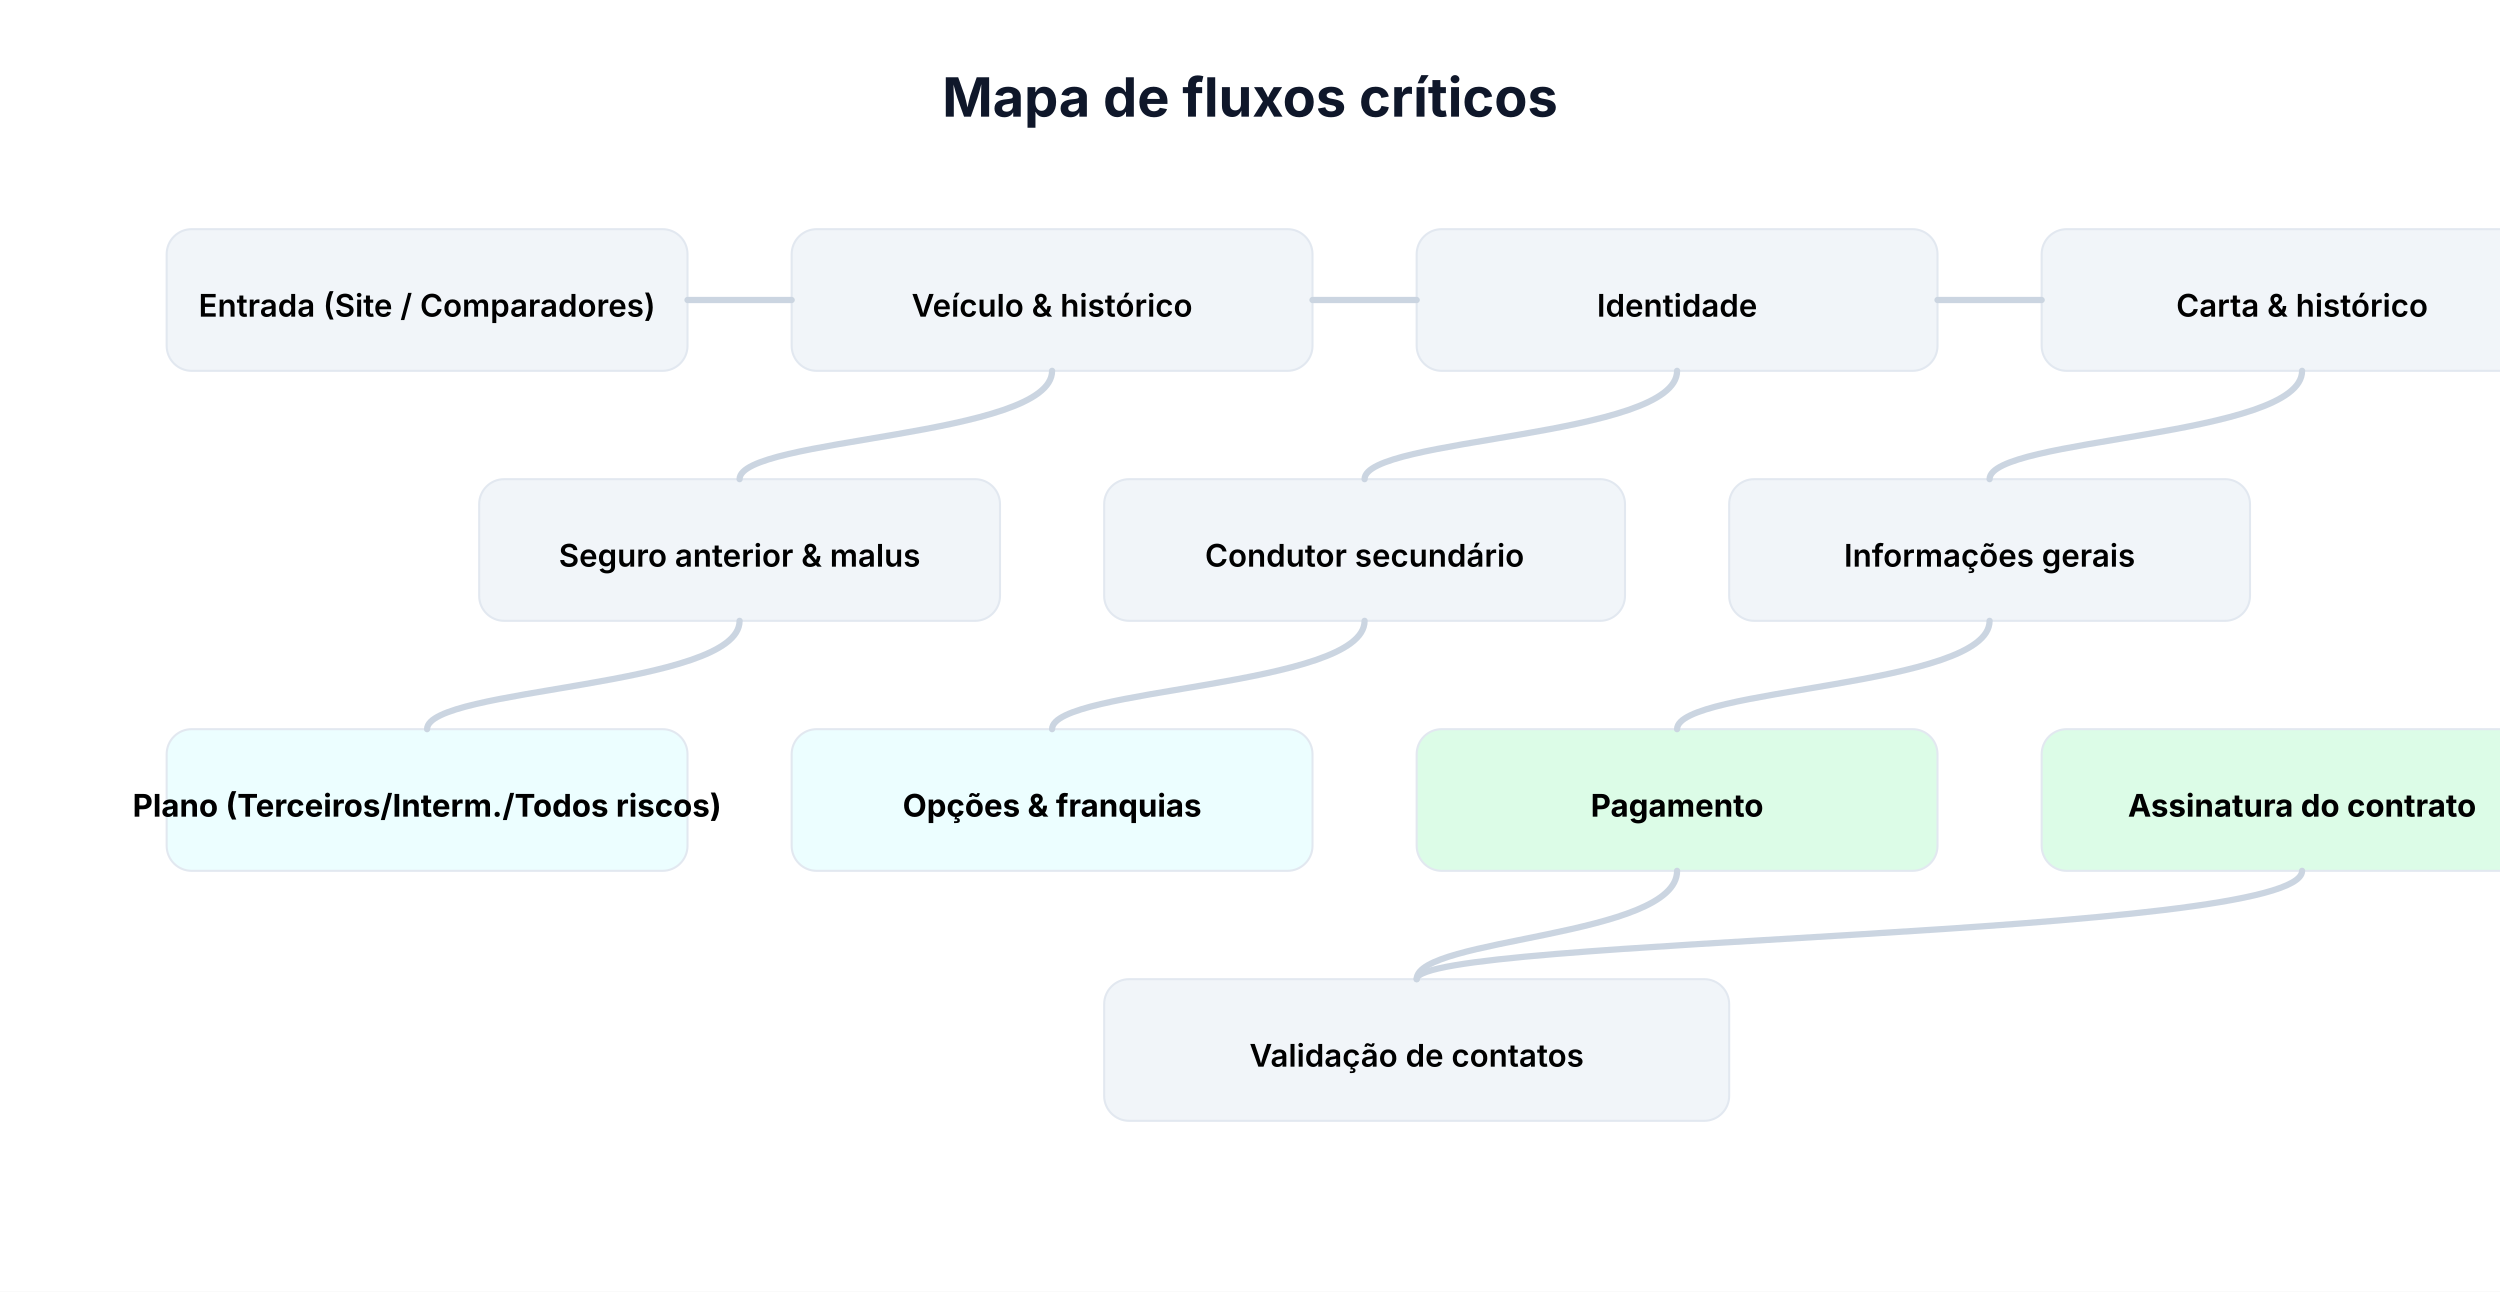
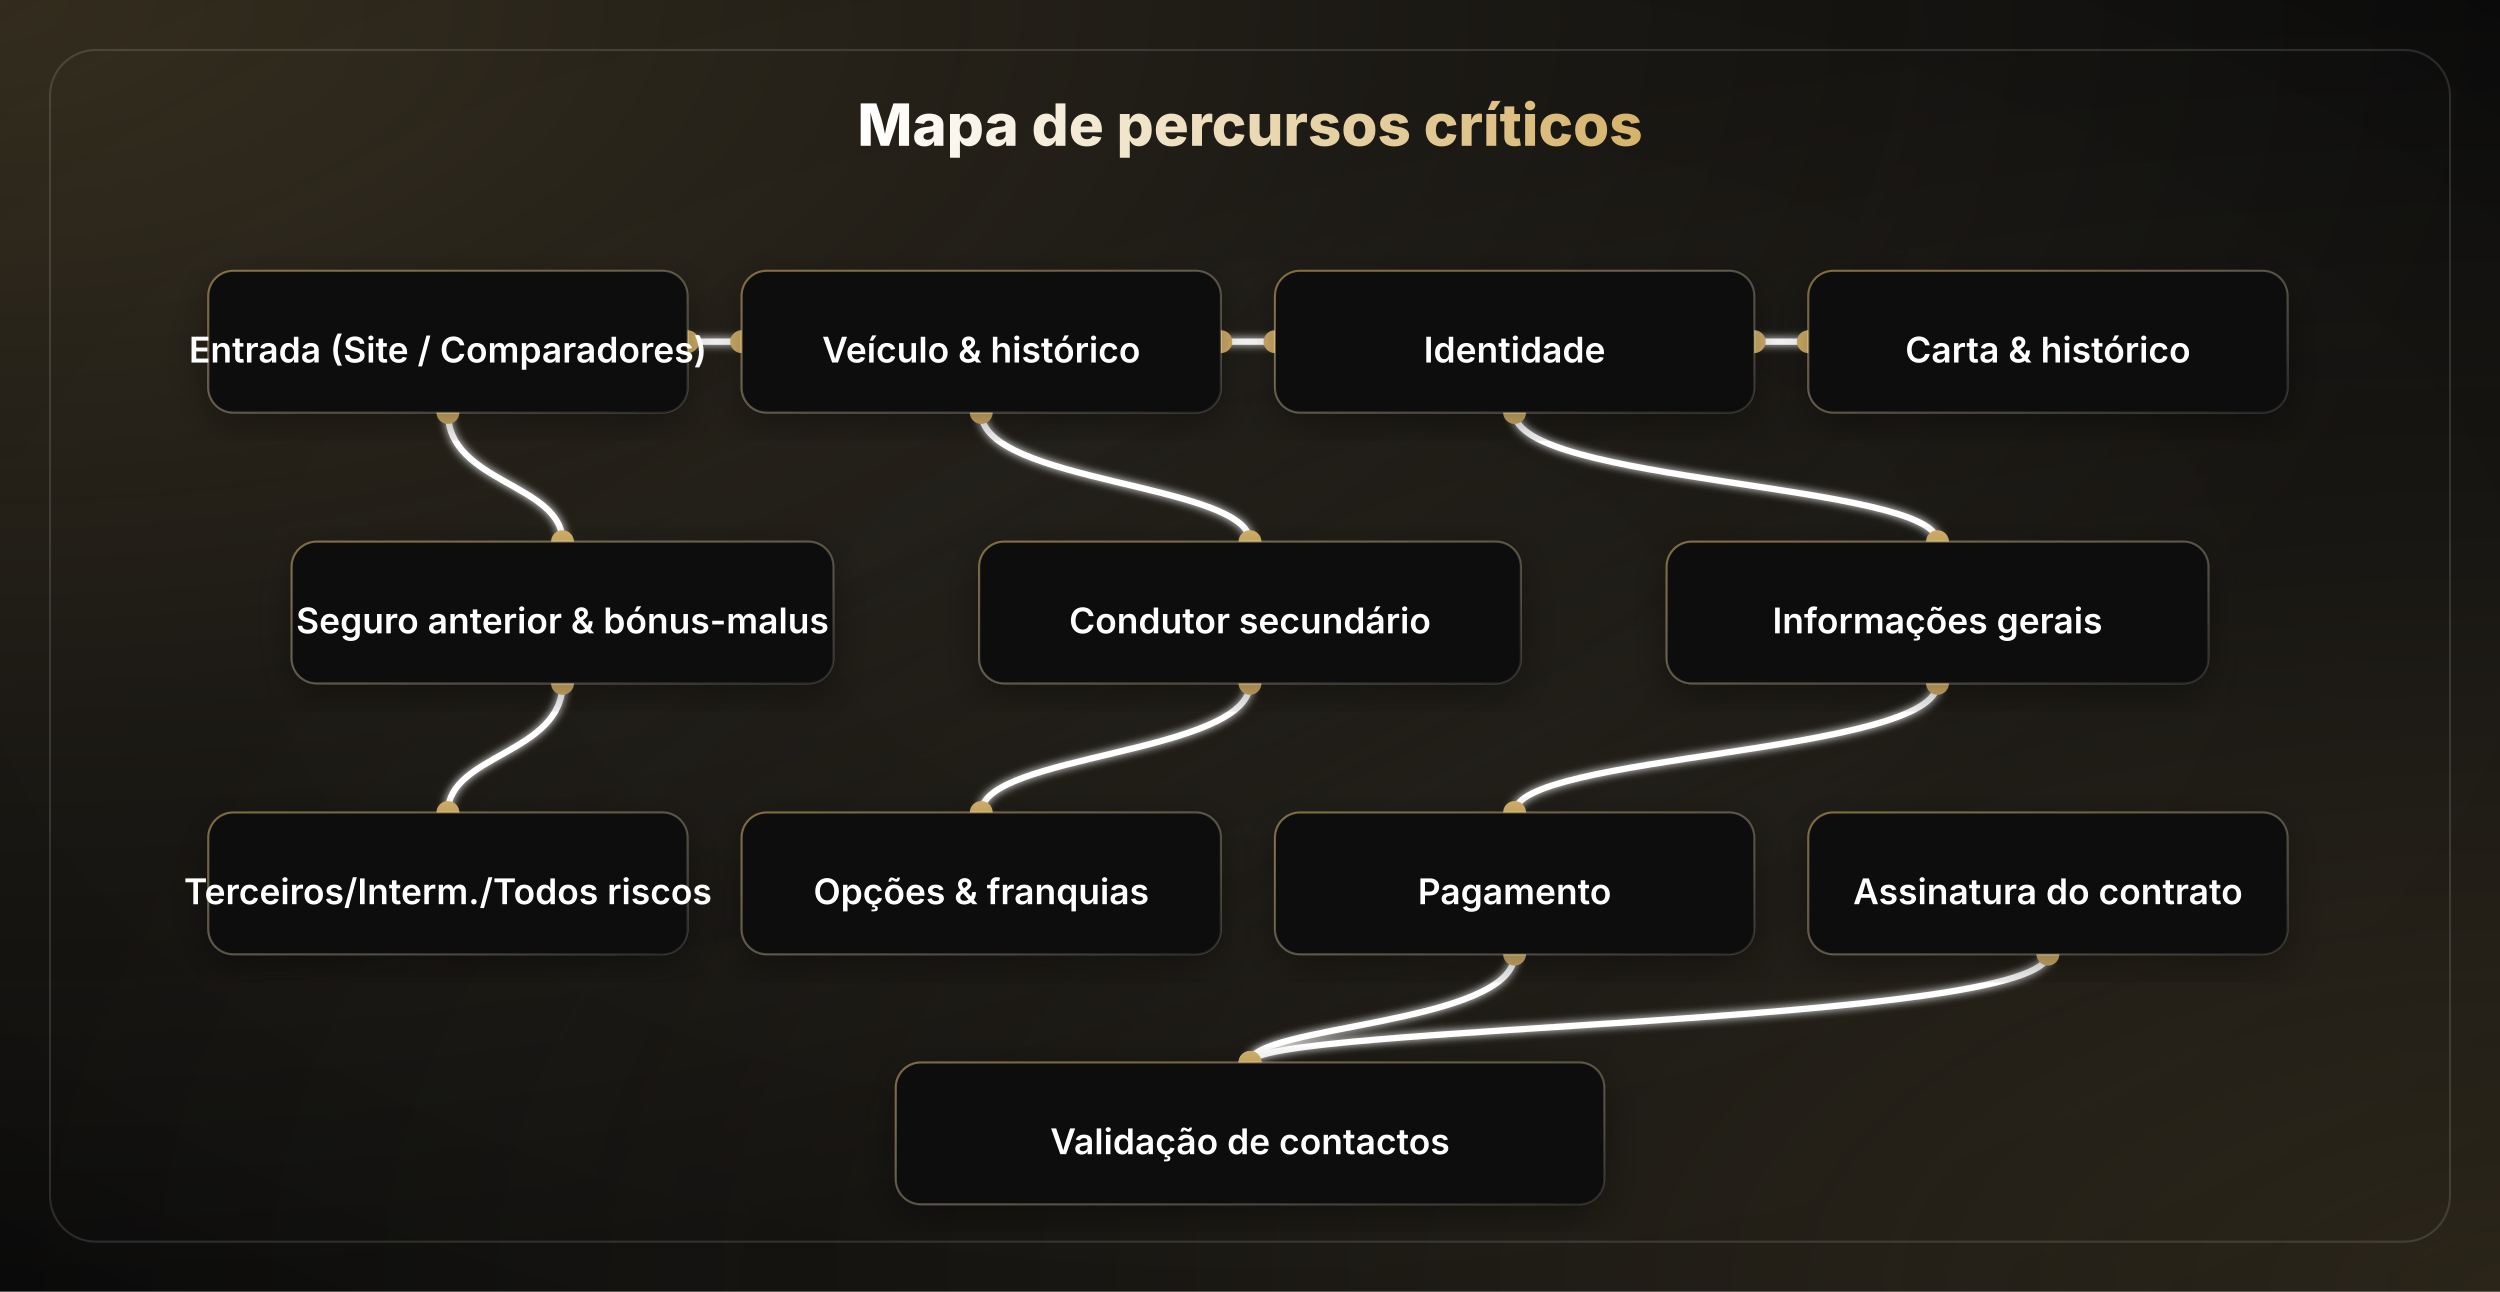
- <svg xmlns="http://www.w3.org/2000/svg" width="1200" height="620" viewBox="0 0 1200 620">
-   <rect width="1200" height="620" fill="#ffffff" />
-   <g font-family="Inter, system-ui, -apple-system, Segoe UI, Roboto, Arial" fill="#0f172a">
-     <text x="600" y="56" font-size="26" font-weight="700" text-anchor="middle">Mapa de fluxos críticos</text>
+ <svg xmlns="http://www.w3.org/2000/svg" role="img" width="1200" height="620" viewBox="0 0 1200 620">
+   <defs>
+     <radialGradient id="bgSoft" cx="50%" cy="48%" r="80%">
+       <stop offset="0" stop-color="#121212" />
+       <stop offset="0.7" stop-color="#0D0D0D" />
+       <stop offset="1" stop-color="#080808" />
+     </radialGradient>
+     <radialGradient id="cornerGoldTL" cx="0" cy="0" r="1">
+       <stop offset="0" stop-color="#D6B36A" stop-opacity=".20" />
+       <stop offset=".55" stop-color="#D6B36A" stop-opacity=".07" />
+       <stop offset="1" stop-color="#D6B36A" stop-opacity="0" />
+     </radialGradient>
+     <radialGradient id="cornerGoldBR" cx="1" cy="1" r="1">
+       <stop offset="0" stop-color="#D6B36A" stop-opacity=".16" />
+       <stop offset=".6" stop-color="#D6B36A" stop-opacity=".05" />
+       <stop offset="1" stop-color="#D6B36A" stop-opacity="0" />
+     </radialGradient>
+     <linearGradient id="goldStroke" x1="0" y1="0" x2="1" y2="1">
+       <stop offset="0" stop-color="#D6B36A" stop-opacity=".55" />
+       <stop offset="1" stop-color="#FFFFFF" stop-opacity=".08" />
+     </linearGradient>
+     <filter id="cardShadow" x="-20%" y="-20%" width="140%" height="140%">
+       <feDropShadow dx="0" dy="6" stdDeviation="10" flood-color="#000" flood-opacity=".35" />
+     </filter>
+     <filter id="glowWhite" x="-40%" y="-40%" width="180%" height="180%">
+       <feGaussianBlur stdDeviation="2" result="b1" />
+       <feMerge>
+         <feMergeNode in="b1" />
+         <feMergeNode in="SourceGraphic" />
+       </feMerge>
+     </filter>
+     <linearGradient id="titleGrad" x1="0" y1="0" x2="1" y2="0">
+       <stop offset="0" stop-color="#FFFFFF" />
+       <stop offset="1" stop-color="#D6B36A" />
+     </linearGradient>
+   </defs>
+   <rect width="1200" height="620" fill="url(#bgSoft)" />
+   <rect width="1200" height="620" fill="url(#cornerGoldTL)" />
+   <rect width="1200" height="620" fill="url(#cornerGoldBR)" />
+   <rect x="24" y="24" width="1152" height="572" rx="22" fill="none" stroke="#FFFFFF20" />
+   <g font-family="Inter, system-ui, -apple-system, Segoe UI, Roboto, Arial">
+     <text x="600" y="70" font-size="28" font-weight="800" text-anchor="middle" fill="url(#titleGrad)">
+       Mapa de percursos críticos
+     </text>
  </g>
-   <g transform="translate(80,110)" font-family="Inter, system-ui, -apple-system, Segoe UI, Roboto, Arial">
-     <g>
-       <rect x="0" y="0" width="250" height="68" rx="12" fill="#f1f5f9" stroke="#e2e8f0" />
-       <text x="125" y="42" text-anchor="middle" font-size="15" font-weight="600">Entrada (Site / Comparadores)</text>
-       <rect x="300" y="0" width="250" height="68" rx="12" fill="#f1f5f9" stroke="#e2e8f0" />
-       <text x="425" y="42" text-anchor="middle" font-size="15" font-weight="600">Veículo &amp; histórico</text>
-       <rect x="600" y="0" width="250" height="68" rx="12" fill="#f1f5f9" stroke="#e2e8f0" />
-       <text x="725" y="42" text-anchor="middle" font-size="15" font-weight="600">Identidade</text>
-       <rect x="900" y="0" width="250" height="68" rx="12" fill="#f1f5f9" stroke="#e2e8f0" />
-       <text x="1025" y="42" text-anchor="middle" font-size="15" font-weight="600">Carta &amp; histórico</text>
+   <g transform="translate(80,130)" font-family="Inter, system-ui, -apple-system, Segoe UI, Roboto, Arial">
+     <g stroke="#FFFFFF" stroke-width="3" fill="none" stroke-linecap="round" filter="url(#glowWhite)">
+       <path d="M250,34 H276" />
+       <path d="M506,34 H532" />
+       <path d="M762,34 H788" />
+       <path d="M135,68 C135,102 190,102 190,130" />
+       <path d="M391,68 C391,102 520,102 520,130" />
+       <path d="M647,68 C647,102 850,102 850,130" />
+       <path d="M190,198 C190,232 135,232 135,260" />
+       <path d="M520,198 C520,232 391,232 391,260" />
+       <path d="M850,198 C850,232 647,232 647,260" />
+       <path d="M647,328 C647,362 520,362 520,380" />
+       <path d="M903,328 C903,362 520,362 520,380" />
    </g>
-     <g transform="translate(0,120)">
-       <rect x="150" y="0" width="250" height="68" rx="12" fill="#f1f5f9" stroke="#e2e8f0" />
-       <text x="275" y="42" text-anchor="middle" font-size="15" font-weight="600">Seguro anterior &amp; malus</text>
-       <rect x="450" y="0" width="250" height="68" rx="12" fill="#f1f5f9" stroke="#e2e8f0" />
-       <text x="575" y="42" text-anchor="middle" font-size="15" font-weight="600">Condutor secundário</text>
-       <rect x="750" y="0" width="250" height="68" rx="12" fill="#f1f5f9" stroke="#e2e8f0" />
-       <text x="875" y="42" text-anchor="middle" font-size="15" font-weight="600">Informações gerais</text>
+     <g fill="#D6B36A">
+       <circle cx="250" cy="34" r="5.5" />
+       <circle cx="276" cy="34" r="5.5" />
+       <circle cx="506" cy="34" r="5.5" />
+       <circle cx="532" cy="34" r="5.5" />
+       <circle cx="762" cy="34" r="5.5" />
+       <circle cx="788" cy="34" r="5.5" />
+       <circle cx="135" cy="68" r="5.5" />
+       <circle cx="190" cy="130" r="5.5" />
+       <circle cx="391" cy="68" r="5.5" />
+       <circle cx="520" cy="130" r="5.5" />
+       <circle cx="647" cy="68" r="5.5" />
+       <circle cx="850" cy="130" r="5.5" />
+       <circle cx="190" cy="198" r="5.5" />
+       <circle cx="135" cy="260" r="5.5" />
+       <circle cx="520" cy="198" r="5.5" />
+       <circle cx="391" cy="260" r="5.5" />
+       <circle cx="850" cy="198" r="5.5" />
+       <circle cx="647" cy="260" r="5.5" />
+       <circle cx="647" cy="328" r="5.5" />
+       <circle cx="520" cy="380" r="5.5" />
+       <circle cx="903" cy="328" r="5.5" />
+       <circle cx="520" cy="380" r="5.5" />
    </g>
-     <g transform="translate(0,240)">
-       <rect x="0" y="0" width="250" height="68" rx="12" fill="#ecfeff" stroke="#e2e8f0" />
-       <text x="125" y="42" text-anchor="middle" font-size="15" font-weight="700">Plano (Terceiros/Interm./Todos riscos)</text>
-       <rect x="300" y="0" width="250" height="68" rx="12" fill="#ecfeff" stroke="#e2e8f0" />
-       <text x="425" y="42" text-anchor="middle" font-size="15" font-weight="700">Opções &amp; franquias</text>
-       <rect x="600" y="0" width="250" height="68" rx="12" fill="#dcfce7" stroke="#e2e8f0" />
-       <text x="725" y="42" text-anchor="middle" font-size="15" font-weight="700">Pagamento</text>
-       <rect x="900" y="0" width="250" height="68" rx="12" fill="#dcfce7" stroke="#e2e8f0" />
-       <text x="1025" y="42" text-anchor="middle" font-size="15" font-weight="700">Assinatura do contrato</text>
-     </g>
-     <g transform="translate(0,360)">
-       <rect x="450" y="0" width="300" height="68" rx="12" fill="#f1f5f9" stroke="#e2e8f0" />
-       <text x="600" y="42" text-anchor="middle" font-size="15" font-weight="600">Validação de contatos</text>
-     </g>
-     <g stroke="#cbd5e1" stroke-width="3" fill="none" stroke-linecap="round">
-       <path d="M250,34 H300" />
-       <path d="M550,34 H600" />
-       <path d="M850,34 H900" />
-       <path d="M425,68 C425,100 275,100 275,120" />
-       <path d="M725,68 C725,100 575,100 575,120" />
-       <path d="M1025,68 C1025,100 875,100 875,120" />
-       <path d="M275,188 C275,220 125,220 125,240" />
-       <path d="M575,188 C575,220 425,220 425,240" />
-       <path d="M875,188 C875,220 725,220 725,240" />
-       <path d="M725,308 C725,340 600,340 600,360" />
-       <path d="M1025,308 C1025,340 600,340 600,360" />
+     <g font-weight="600" font-size="17" fill="#FFFFFF">
+       <g filter="url(#cardShadow)">
+         <rect x="20" y="0" width="230" height="68" rx="12" fill="#0B0B0B" stroke="url(#goldStroke)" />
+         <text x="135" y="44" text-anchor="middle">Entrada (Site / Comparadores)</text>
+       </g>
+       <g filter="url(#cardShadow)">
+         <rect x="276" y="0" width="230" height="68" rx="12" fill="#0B0B0B" stroke="url(#goldStroke)" />
+         <text x="391" y="44" text-anchor="middle">Veículo &amp; histórico</text>
+       </g>
+       <g filter="url(#cardShadow)">
+         <rect x="532" y="0" width="230" height="68" rx="12" fill="#0B0B0B" stroke="url(#goldStroke)" />
+         <text x="647" y="44" text-anchor="middle">Identidade</text>
+       </g>
+       <g filter="url(#cardShadow)">
+         <rect x="788" y="0" width="230" height="68" rx="12" fill="#0B0B0B" stroke="url(#goldStroke)" />
+         <text x="903" y="44" text-anchor="middle">Carta &amp; histórico</text>
+       </g>
+       <g filter="url(#cardShadow)">
+         <rect x="60" y="130" width="260" height="68" rx="12" fill="#0B0B0B" stroke="url(#goldStroke)" />
+         <text x="190" y="174" text-anchor="middle">Seguro anterior &amp; bónus-malus</text>
+       </g>
+       <g filter="url(#cardShadow)">
+         <rect x="390" y="130" width="260" height="68" rx="12" fill="#0B0B0B" stroke="url(#goldStroke)" />
+         <text x="520" y="174" text-anchor="middle">Condutor secundário</text>
+       </g>
+       <g filter="url(#cardShadow)">
+         <rect x="720" y="130" width="260" height="68" rx="12" fill="#0B0B0B" stroke="url(#goldStroke)" />
+         <text x="850" y="174" text-anchor="middle">Informações gerais</text>
+       </g>
+       <g filter="url(#cardShadow)">
+         <rect x="20" y="260" width="230" height="68" rx="12" fill="#0B0B0B" stroke="url(#goldStroke)" />
+         <text x="135" y="304" text-anchor="middle">Terceiros/Interm./Todos riscos</text>
+       </g>
+       <g filter="url(#cardShadow)">
+         <rect x="276" y="260" width="230" height="68" rx="12" fill="#0B0B0B" stroke="url(#goldStroke)" />
+         <text x="391" y="304" text-anchor="middle">Opções &amp; franquias</text>
+       </g>
+       <g filter="url(#cardShadow)">
+         <rect x="532" y="260" width="230" height="68" rx="12" fill="#0B0B0B" stroke="url(#goldStroke)" />
+         <text x="647" y="304" text-anchor="middle">Pagamento</text>
+       </g>
+       <g filter="url(#cardShadow)">
+         <rect x="788" y="260" width="230" height="68" rx="12" fill="#0B0B0B" stroke="url(#goldStroke)" />
+         <text x="903" y="304" text-anchor="middle">Assinatura do contrato</text>
+       </g>
+       <g filter="url(#cardShadow)">
+         <rect x="350" y="380" width="340" height="68" rx="12" fill="#0B0B0B" stroke="url(#goldStroke)" />
+         <text x="520" y="424" text-anchor="middle">Validação de contactos</text>
+       </g>
    </g>
  </g>
</svg>
